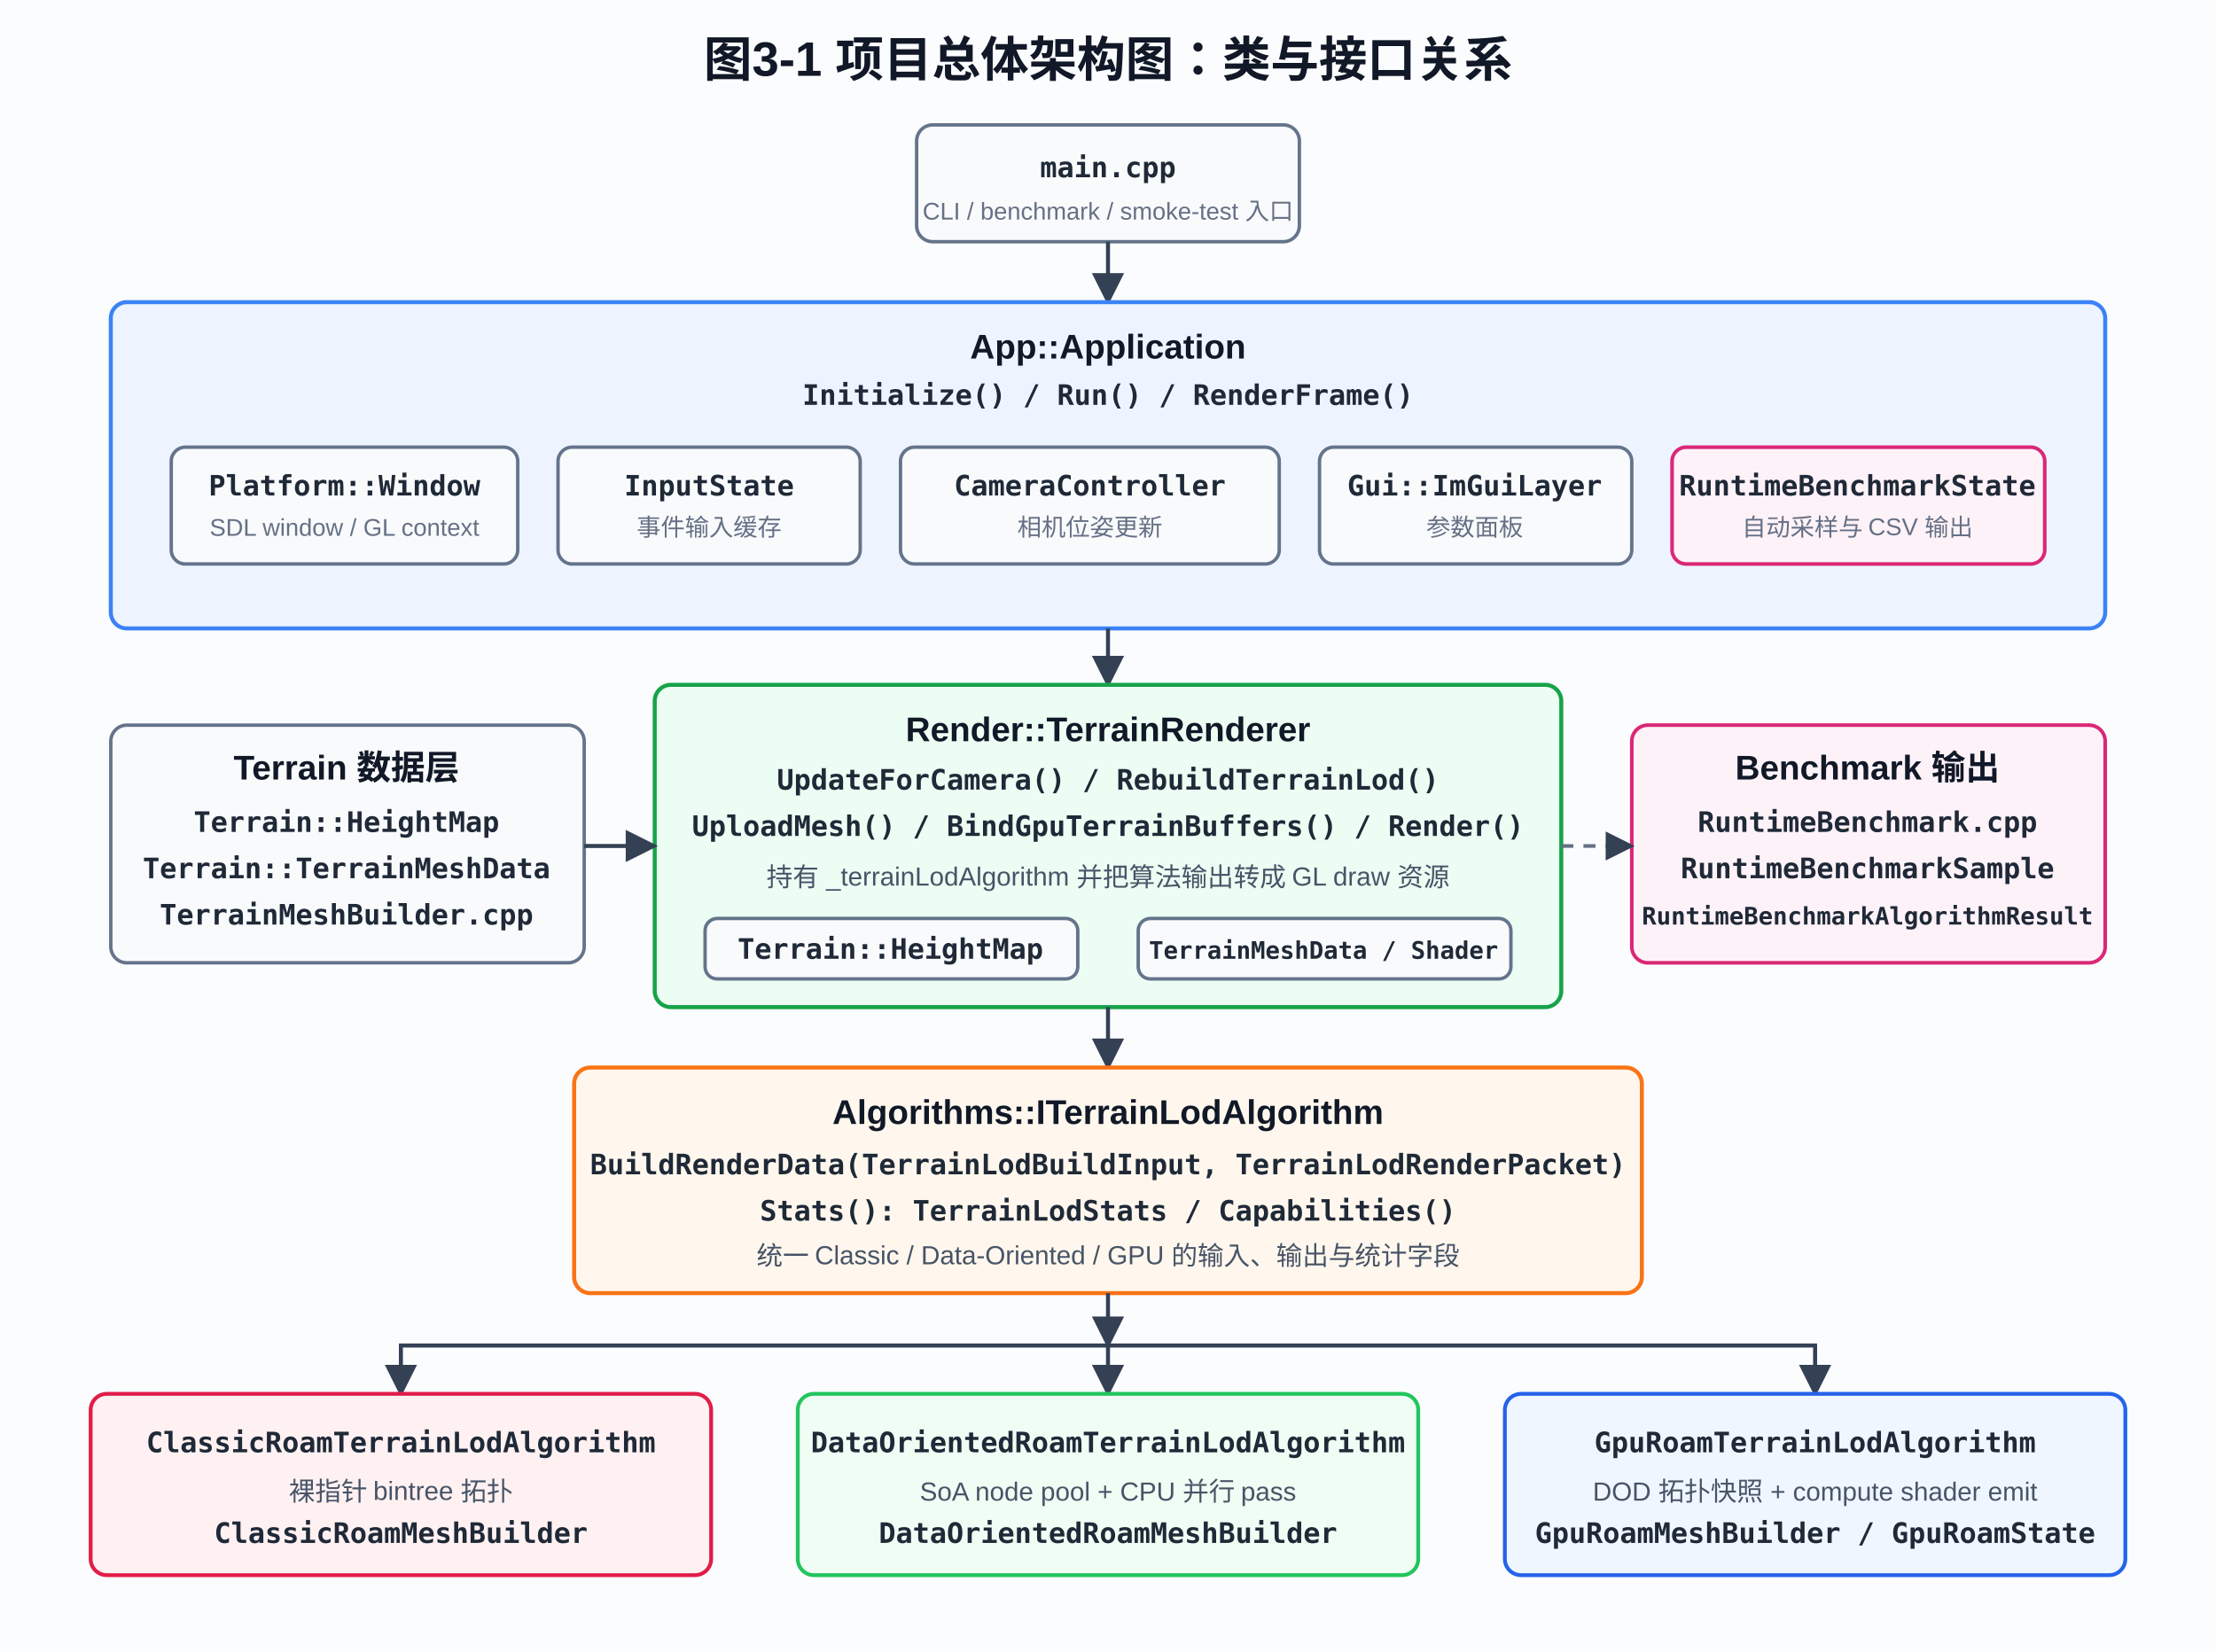
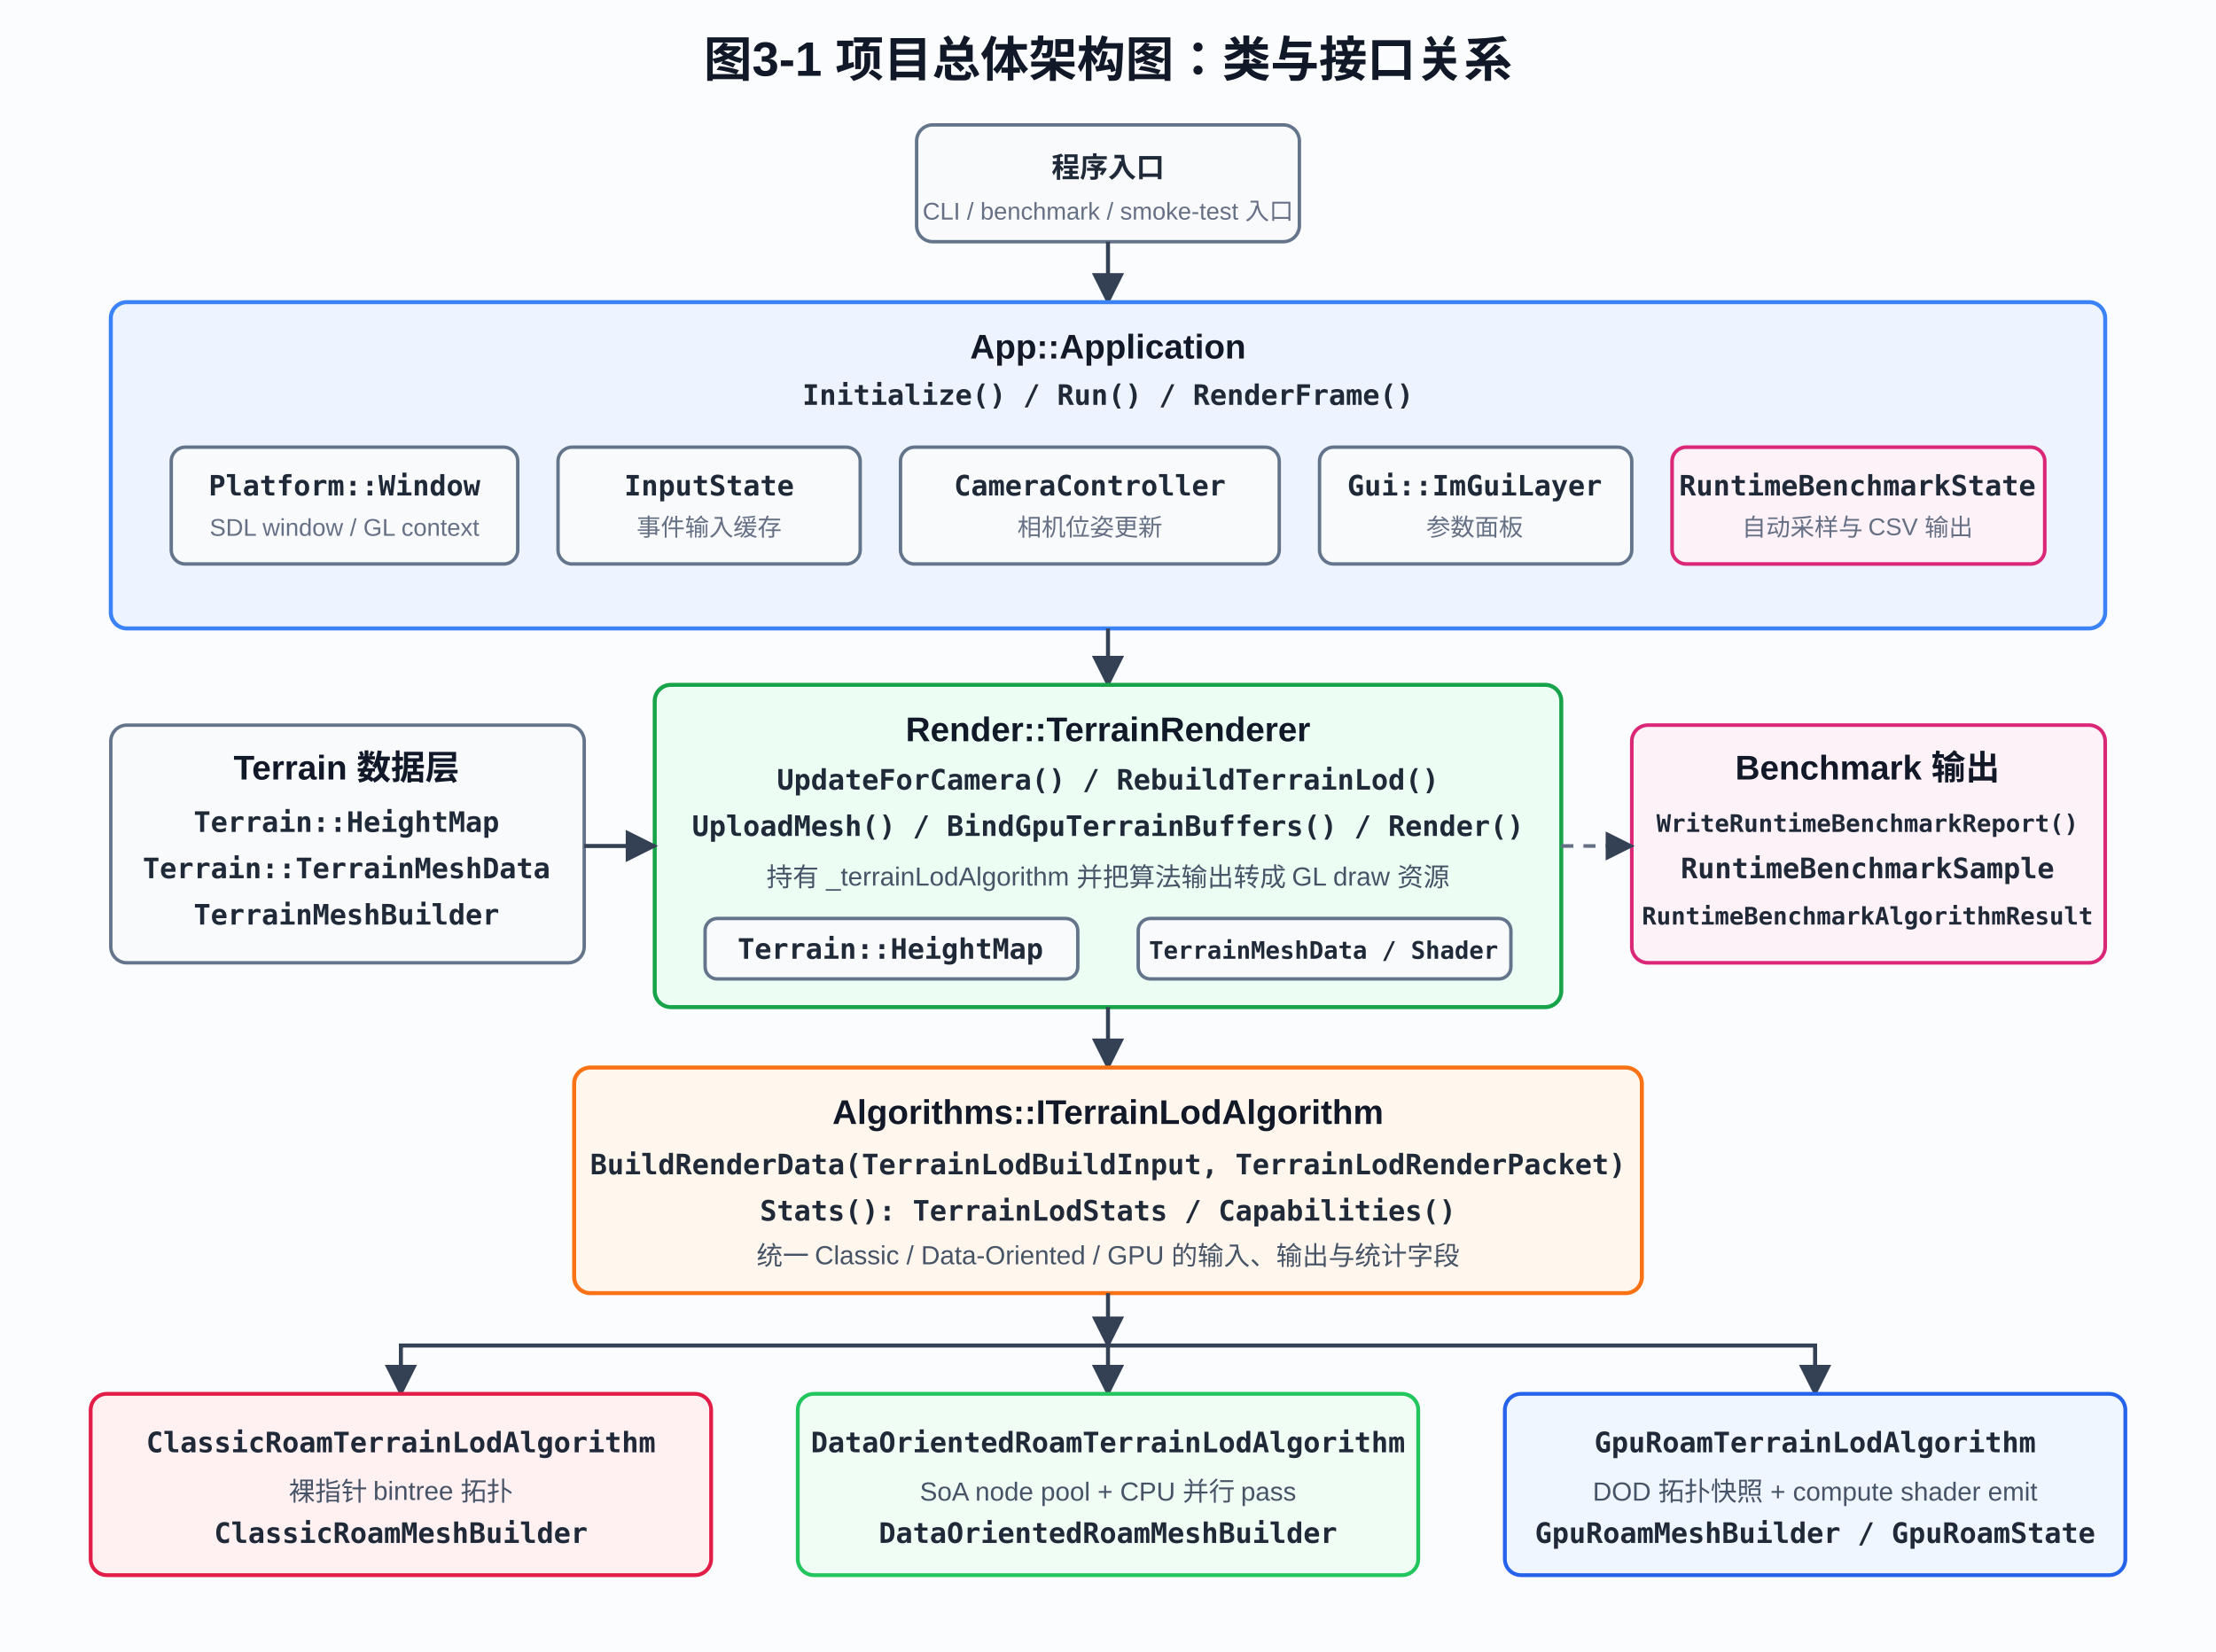
<svg xmlns="http://www.w3.org/2000/svg" width="1100" height="820" viewBox="0 0 1100 820">
  <defs>
    <marker id="arrow" viewBox="0 0 10 10" refX="9" refY="5" markerWidth="8" markerHeight="8" orient="auto-start-reverse">
      <path d="M 0 0 L 10 5 L 0 10 z" fill="#344054" />
    </marker>
    <style>
      .title{font:700 24px "Microsoft YaHei",Arial,sans-serif;fill:#111827}
      .section{font:700 17px "Microsoft YaHei",Arial,sans-serif;fill:#111827}
      .code{font:600 14px "Consolas","SFMono-Regular",monospace;fill:#1f2937}
      .tinycode{font:600 12px "Consolas","SFMono-Regular",monospace;fill:#1f2937}
      .small{font:13px "Microsoft YaHei",Arial,sans-serif;fill:#475467}
      .caption{font:12px "Microsoft YaHei",Arial,sans-serif;fill:#667085}
      .line{stroke:#344054;stroke-width:2;fill:none;marker-end:url(#arrow)}
      .dash{stroke:#667085;stroke-width:1.8;stroke-dasharray:6 5;fill:none;marker-end:url(#arrow)}
      .app{fill:#eef4ff;stroke:#3b82f6;stroke-width:2}
      .render{fill:#ecfdf3;stroke:#16a34a;stroke-width:2}
      .algo{fill:#fff7ed;stroke:#f97316;stroke-width:2}
      .data{fill:#f8fafc;stroke:#64748b;stroke-width:1.7}
      .bench{fill:#fdf2f8;stroke:#db2777;stroke-width:1.8}
      .classic{fill:#fff1f2;stroke:#e11d48;stroke-width:1.9}
      .dod{fill:#f0fdf4;stroke:#22c55e;stroke-width:1.9}
      .gpu{fill:#eff6ff;stroke:#2563eb;stroke-width:1.9}
    </style>
  </defs>
  <rect width="100%" height="100%" fill="#fbfcfd" />
  <text x="550" y="38" text-anchor="middle" class="title">图3-1 项目总体架构图：类与接口关系</text>
  <rect x="455" y="62" width="190" height="58" rx="8" class="data" />
-   <text x="550" y="88" text-anchor="middle" class="code">main.cpp</text>
+   <text x="550" y="88" text-anchor="middle" class="code">程序入口</text>
  <text x="550" y="109" text-anchor="middle" class="caption">CLI / benchmark / smoke-test 入口</text>
  <path d="M550 120 L550 150" class="line" />
  <rect x="55" y="150" width="990" height="162" rx="8" class="app" />
  <text x="550" y="178" text-anchor="middle" class="section">App::Application</text>
  <text x="550" y="201" text-anchor="middle" class="code">Initialize()  /  Run()  /  RenderFrame()</text>
  <rect x="85" y="222" width="172" height="58" rx="7" class="data" />
  <text x="171" y="246" text-anchor="middle" class="code">Platform::Window</text>
  <text x="171" y="266" text-anchor="middle" class="caption">SDL window / GL context</text>
  <rect x="277" y="222" width="150" height="58" rx="7" class="data" />
  <text x="352" y="246" text-anchor="middle" class="code">InputState</text>
  <text x="352" y="266" text-anchor="middle" class="caption">事件输入缓存</text>
  <rect x="447" y="222" width="188" height="58" rx="7" class="data" />
  <text x="541" y="246" text-anchor="middle" class="code">CameraController</text>
  <text x="541" y="266" text-anchor="middle" class="caption">相机位姿更新</text>
  <rect x="655" y="222" width="155" height="58" rx="7" class="data" />
  <text x="732" y="246" text-anchor="middle" class="code">Gui::ImGuiLayer</text>
  <text x="732" y="266" text-anchor="middle" class="caption">参数面板</text>
  <rect x="830" y="222" width="185" height="58" rx="7" class="bench" />
  <text x="922" y="246" text-anchor="middle" class="code">RuntimeBenchmarkState</text>
  <text x="922" y="266" text-anchor="middle" class="caption">自动采样与 CSV 输出</text>
  <path d="M550 312 L550 340" class="line" />
  <rect x="325" y="340" width="450" height="160" rx="8" class="render" />
  <text x="550" y="368" text-anchor="middle" class="section">Render::TerrainRenderer</text>
  <text x="550" y="392" text-anchor="middle" class="code">UpdateForCamera()  /  RebuildTerrainLod()</text>
  <text x="550" y="415" text-anchor="middle" class="code">UploadMesh()  /  BindGpuTerrainBuffers()  /  Render()</text>
  <text x="550" y="440" text-anchor="middle" class="small">持有 _terrainLodAlgorithm 并把算法输出转成 GL draw 资源</text>
  <rect x="350" y="456" width="185" height="30" rx="6" class="data" />
  <text x="442" y="476" text-anchor="middle" class="code">Terrain::HeightMap</text>
  <rect x="565" y="456" width="185" height="30" rx="6" class="data" />
  <text x="657" y="476" text-anchor="middle" class="tinycode">TerrainMeshData / Shader</text>
  <rect x="55" y="360" width="235" height="118" rx="8" class="data" />
  <text x="172" y="387" text-anchor="middle" class="section">Terrain 数据层</text>
  <text x="172" y="413" text-anchor="middle" class="code">Terrain::HeightMap</text>
  <text x="172" y="436" text-anchor="middle" class="code">Terrain::TerrainMeshData</text>
-   <text x="172" y="459" text-anchor="middle" class="code">TerrainMeshBuilder.cpp</text>
+   <text x="172" y="459" text-anchor="middle" class="code">TerrainMeshBuilder</text>
  <path d="M290 420 L325 420" class="line" />
  <rect x="810" y="360" width="235" height="118" rx="8" class="bench" />
  <text x="927" y="387" text-anchor="middle" class="section">Benchmark 输出</text>
-   <text x="927" y="413" text-anchor="middle" class="code">RuntimeBenchmark.cpp</text>
+   <text x="927" y="413" text-anchor="middle" class="tinycode">WriteRuntimeBenchmarkReport()</text>
  <text x="927" y="436" text-anchor="middle" class="code">RuntimeBenchmarkSample</text>
  <text x="927" y="459" text-anchor="middle" class="tinycode">RuntimeBenchmarkAlgorithmResult</text>
  <path d="M775 420 L810 420" class="dash" />
  <path d="M550 500 L550 530" class="line" />
  <rect x="285" y="530" width="530" height="112" rx="8" class="algo" />
  <text x="550" y="558" text-anchor="middle" class="section">Algorithms::ITerrainLodAlgorithm</text>
  <text x="550" y="583" text-anchor="middle" class="code">BuildRenderData(TerrainLodBuildInput, TerrainLodRenderPacket)</text>
  <text x="550" y="606" text-anchor="middle" class="code">Stats(): TerrainLodStats  /  Capabilities()</text>
  <text x="550" y="628" text-anchor="middle" class="small">统一 Classic / Data-Oriented / GPU 的输入、输出与统计字段</text>
  <path d="M550 642 L550 668" class="line" />
  <path d="M550 668 L199 668 L199 692" class="line" />
  <path d="M550 668 L550 692" class="line" />
  <path d="M550 668 L901 668 L901 692" class="line" />
  <rect x="45" y="692" width="308" height="90" rx="8" class="classic" />
  <text x="199" y="721" text-anchor="middle" class="code">ClassicRoamTerrainLodAlgorithm</text>
  <text x="199" y="745" text-anchor="middle" class="small">裸指针 bintree 拓扑</text>
  <text x="199" y="766" text-anchor="middle" class="code">ClassicRoamMeshBuilder</text>
  <rect x="396" y="692" width="308" height="90" rx="8" class="dod" />
  <text x="550" y="721" text-anchor="middle" class="code">DataOrientedRoamTerrainLodAlgorithm</text>
  <text x="550" y="745" text-anchor="middle" class="small">SoA node pool + CPU 并行 pass</text>
  <text x="550" y="766" text-anchor="middle" class="code">DataOrientedRoamMeshBuilder</text>
  <rect x="747" y="692" width="308" height="90" rx="8" class="gpu" />
  <text x="901" y="721" text-anchor="middle" class="code">GpuRoamTerrainLodAlgorithm</text>
  <text x="901" y="745" text-anchor="middle" class="small">DOD 拓扑快照 + compute shader emit</text>
  <text x="901" y="766" text-anchor="middle" class="code">GpuRoamMeshBuilder / GpuRoamState</text>
</svg>
